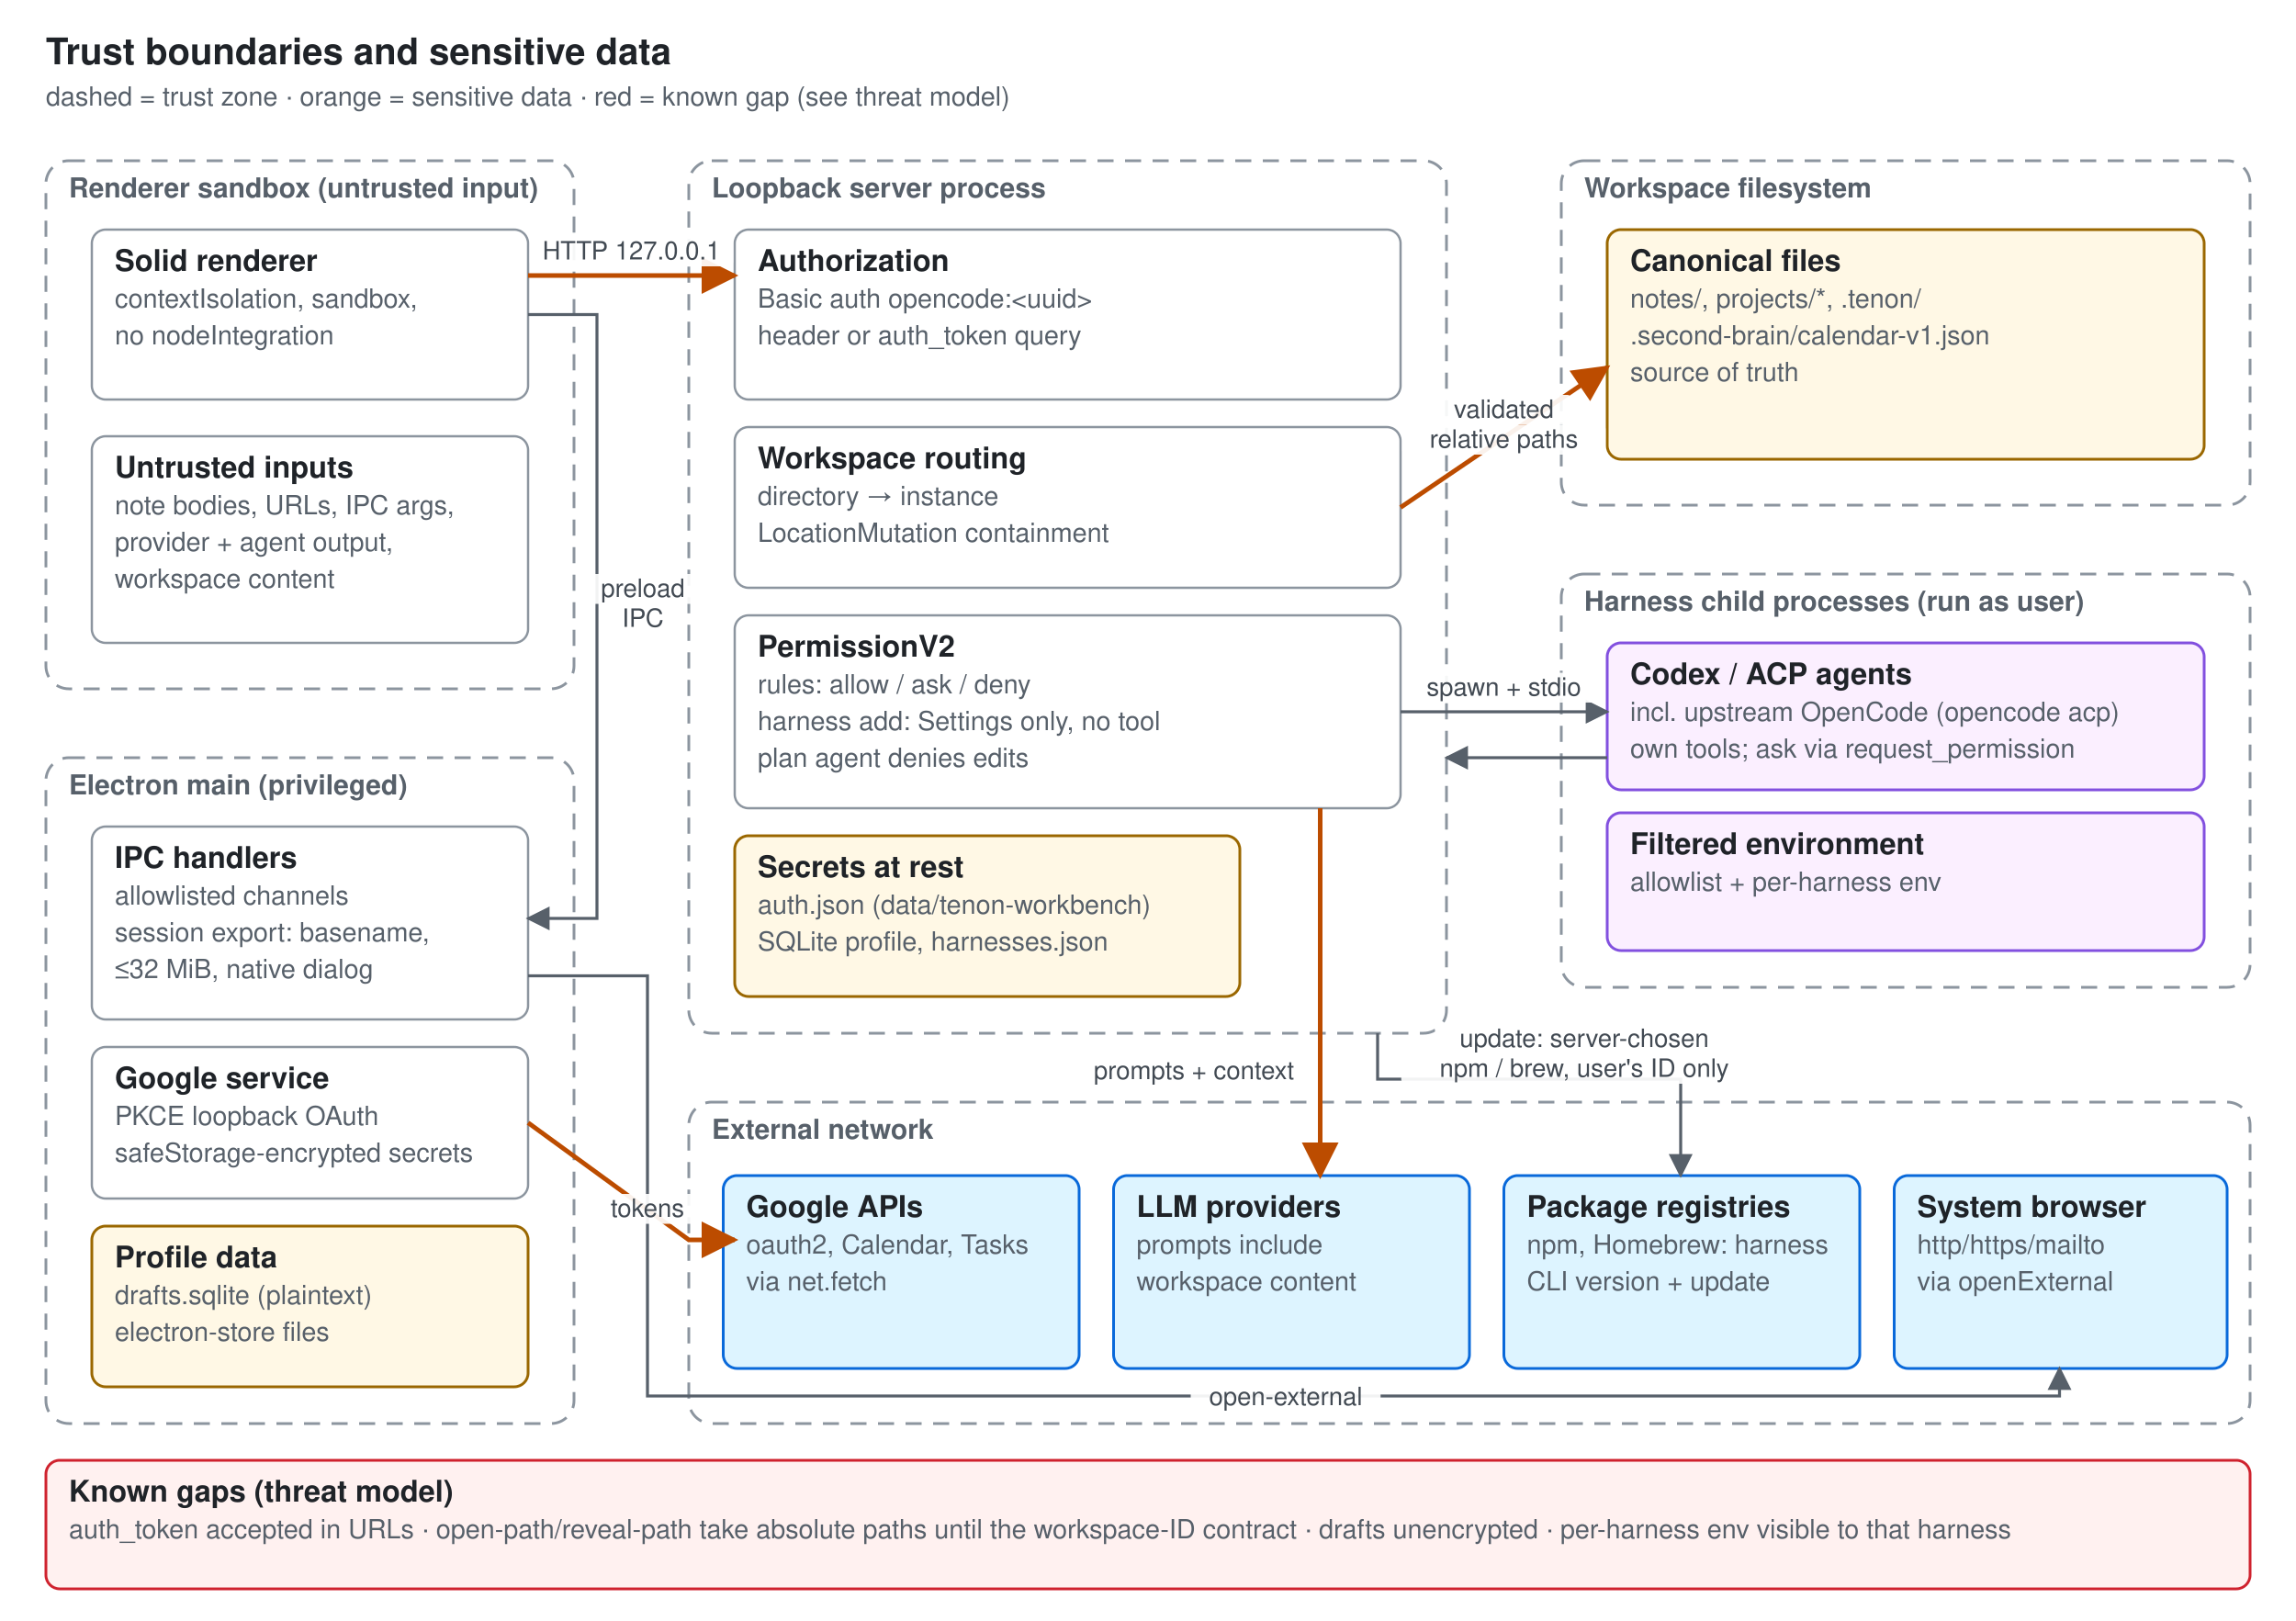
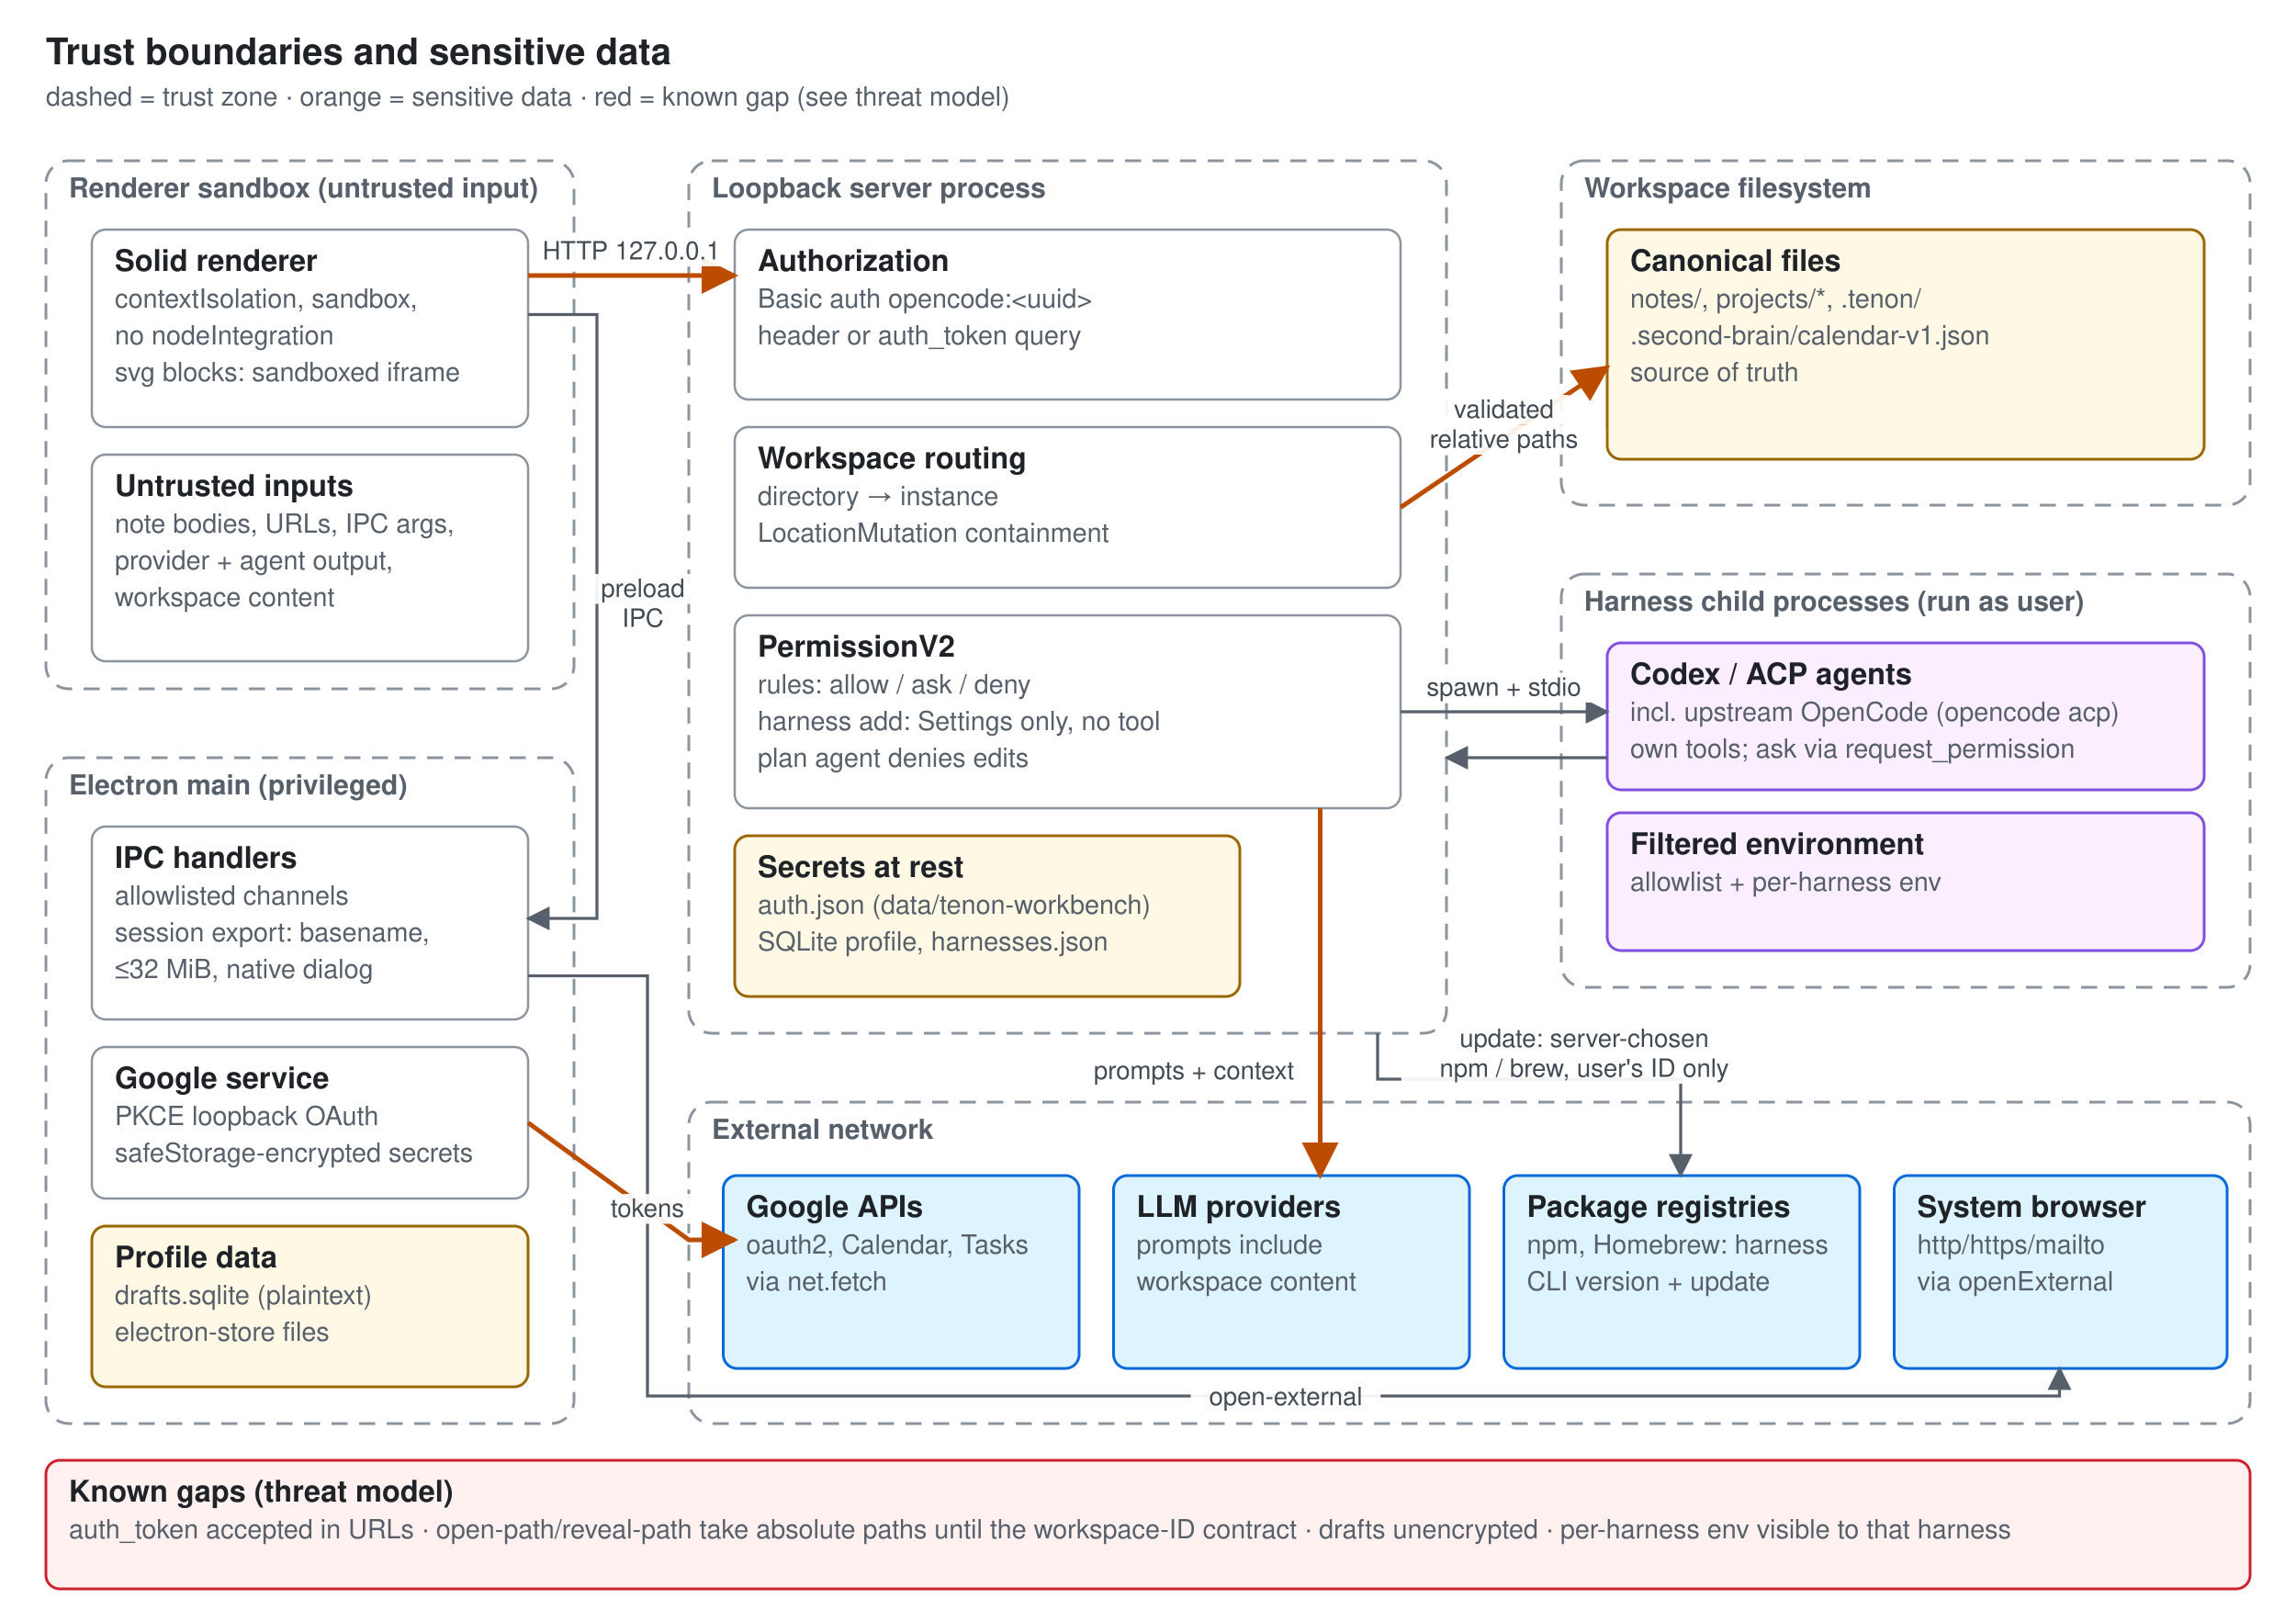
<svg xmlns="http://www.w3.org/2000/svg" viewBox="0 0 1000 706" width="1000" height="706" role="img" aria-labelledby="title desc">
  <style>
  .bg{fill:#ffffff}
  text{font-family:ui-sans-serif,system-ui,-apple-system,"Segoe UI",Helvetica,Arial,sans-serif;font-size:13px;fill:#1f2328}
  .t{font-weight:600}
  .s{font-size:11.5px;fill:#57606a}
  .h{font-size:16px;font-weight:600}
  .lbl{font-size:11px;fill:#424a53}
  .lblbg{fill:#ffffff;opacity:.92}
  .box{fill:#f6f8fa;stroke:#57606a;stroke-width:1.2}
  .sub{fill:#ffffff;stroke:#8c959f;stroke-width:1}
  .store{fill:#fff8e5;stroke:#9a6700;stroke-width:1.2}
  .ext{fill:#ddf4ff;stroke:#0969da;stroke-width:1.2}
  .proc{fill:#fbefff;stroke:#8250df;stroke-width:1.2}
  .zone{fill:none;stroke:#8c959f;stroke-width:1.2;stroke-dasharray:7 5}
  .zonet{font-size:12px;font-weight:600;fill:#57606a}
  .gapz{fill:#fff1f0;stroke:#cf222e;stroke-width:1.2}
  .e{fill:none;stroke:#57606a;stroke-width:1.3}
  .d{stroke-dasharray:5 4}
  .r{stroke:#cf222e}
  .sens{stroke:#bc4c00;stroke-width:2}
  .ah{fill:#57606a}
  .ahr{fill:#cf222e}
  .ahs{fill:#bc4c00}
  .life{stroke:#8c959f;stroke-width:1;stroke-dasharray:4 4}
  .act{fill:#eaeef2;stroke:#57606a;stroke-width:1}
  .frag{fill:none;stroke:#8c959f;stroke-width:1}
  .fragt{fill:#eaeef2;stroke:#8c959f;stroke-width:1}
  .dot{fill:#1f2328}
  .ring{fill:none;stroke:#1f2328;stroke-width:1.5}
  .dia{fill:#ffffff;stroke:#57606a;stroke-width:1.2}
  .bar{fill:#1f2328}
  @media (prefers-color-scheme: dark){
    .bg{fill:#0d1117}
    text{fill:#e6edf3}
    .s{fill:#9198a1} .lbl{fill:#c9d1d9} .lblbg{fill:#0d1117}
    .box{fill:#161b22;stroke:#8b949e} .sub{fill:#0d1117;stroke:#6e7681}
    .store{fill:#2b2111;stroke:#d29922} .ext{fill:#0c2d4a;stroke:#4493f8}
    .proc{fill:#271a3d;stroke:#ab7df8}
    .zone{stroke:#6e7681} .zonet{fill:#9198a1}
    .gapz{fill:#3a1517;stroke:#f85149}
    .e{stroke:#9198a1} .r{stroke:#f85149} .sens{stroke:#f0883e}
    .ah{fill:#9198a1} .ahr{fill:#f85149} .ahs{fill:#f0883e}
    .life{stroke:#6e7681} .act{fill:#21262d;stroke:#8b949e}
    .frag{stroke:#6e7681} .fragt{fill:#21262d;stroke:#6e7681}
    .dot{fill:#e6edf3} .ring{stroke:#e6edf3} .dia{fill:#0d1117;stroke:#8b949e} .bar{fill:#e6edf3}
  }
</style>
  <defs>
    <marker id="a" viewBox="0 0 10 10" refX="9" refY="5" markerWidth="8" markerHeight="8" orient="auto-start-reverse">
      <path class="ah" d="M0,0 L10,5 L0,10 z" />
    </marker>
    <marker id="ar" viewBox="0 0 10 10" refX="9" refY="5" markerWidth="8" markerHeight="8" orient="auto-start-reverse">
      <path class="ahr" d="M0,0 L10,5 L0,10 z" />
    </marker>
    <marker id="as" viewBox="0 0 10 10" refX="9" refY="5" markerWidth="8" markerHeight="8" orient="auto-start-reverse">
      <path class="ahs" d="M0,0 L10,5 L0,10 z" />
    </marker>
    <marker id="o" viewBox="0 0 10 10" refX="9" refY="5" markerWidth="9" markerHeight="9" orient="auto-start-reverse">
      <path class="e" d="M0,0 L10,5 L0,10" />
    </marker>
    <marker id="dm" viewBox="0 0 12 12" refX="1" refY="6" markerWidth="11" markerHeight="11" orient="auto-start-reverse">
      <path class="bar" d="M1,6 L6,1 L11,6 L6,11 z" />
    </marker>
  </defs>
  <rect class="bg" x="0" y="0" width="1000" height="706" />
  <text x="20" y="28" text-anchor="start" class="h">Trust boundaries and sensitive data</text>
  <text x="20" y="46" text-anchor="start" class="s">dashed = trust zone · orange = sensitive data · red = known gap (see threat model)</text>
  <rect class="zone" x="20" y="70" width="230" height="230" rx="10" />
  <text x="30" y="86" text-anchor="start" class="zonet">Renderer sandbox (untrusted input)</text>
-   <rect class="sub" x="40" y="100" width="190" height="74" rx="6" />
+   <rect class="sub" x="40" y="100" width="190" height="86" rx="6" />
  <text x="50" y="118" text-anchor="start" class="t">Solid renderer</text>
  <text x="50" y="134" text-anchor="start" class="s">contextIsolation, sandbox,</text>
  <text x="50" y="150" text-anchor="start" class="s">no nodeIntegration</text>
-   <rect class="sub" x="40" y="190" width="190" height="90" rx="6" />
-   <text x="50" y="208" text-anchor="start" class="t">Untrusted inputs</text>
-   <text x="50" y="224" text-anchor="start" class="s">note bodies, URLs, IPC args,</text>
-   <text x="50" y="240" text-anchor="start" class="s">provider + agent output,</text>
-   <text x="50" y="256" text-anchor="start" class="s">workspace content</text>
+   <text x="50" y="166" text-anchor="start" class="s">svg blocks: sandboxed iframe</text>
+   <rect class="sub" x="40" y="198" width="190" height="90" rx="6" />
+   <text x="50" y="216" text-anchor="start" class="t">Untrusted inputs</text>
+   <text x="50" y="232" text-anchor="start" class="s">note bodies, URLs, IPC args,</text>
+   <text x="50" y="248" text-anchor="start" class="s">provider + agent output,</text>
+   <text x="50" y="264" text-anchor="start" class="s">workspace content</text>
  <rect class="zone" x="20" y="330" width="230" height="290" rx="10" />
  <text x="30" y="346" text-anchor="start" class="zonet">Electron main (privileged)</text>
  <rect class="sub" x="40" y="360" width="190" height="84" rx="6" />
  <text x="50" y="378" text-anchor="start" class="t">IPC handlers</text>
  <text x="50" y="394" text-anchor="start" class="s">allowlisted channels</text>
  <text x="50" y="410" text-anchor="start" class="s">session export: basename,</text>
  <text x="50" y="426" text-anchor="start" class="s">≤32 MiB, native dialog</text>
  <rect class="sub" x="40" y="456" width="190" height="66" rx="6" />
  <text x="50" y="474" text-anchor="start" class="t">Google service</text>
  <text x="50" y="490" text-anchor="start" class="s">PKCE loopback OAuth</text>
  <text x="50" y="506" text-anchor="start" class="s">safeStorage-encrypted secrets</text>
  <rect class="store" x="40" y="534" width="190" height="70" rx="6" />
  <text x="50" y="552" text-anchor="start" class="t">Profile data</text>
  <text x="50" y="568" text-anchor="start" class="s">drafts.sqlite (plaintext)</text>
  <text x="50" y="584" text-anchor="start" class="s">electron-store files</text>
  <rect class="zone" x="300" y="70" width="330" height="380" rx="10" />
  <text x="310" y="86" text-anchor="start" class="zonet">Loopback server process</text>
  <rect class="sub" x="320" y="100" width="290" height="74" rx="6" />
  <text x="330" y="118" text-anchor="start" class="t">Authorization</text>
  <text x="330" y="134" text-anchor="start" class="s">Basic auth opencode:&lt;uuid&gt;</text>
  <text x="330" y="150" text-anchor="start" class="s">header or auth_token query</text>
  <rect class="sub" x="320" y="186" width="290" height="70" rx="6" />
  <text x="330" y="204" text-anchor="start" class="t">Workspace routing</text>
  <text x="330" y="220" text-anchor="start" class="s">directory → instance</text>
  <text x="330" y="236" text-anchor="start" class="s">LocationMutation containment</text>
  <rect class="sub" x="320" y="268" width="290" height="84" rx="6" />
  <text x="330" y="286" text-anchor="start" class="t">PermissionV2</text>
  <text x="330" y="302" text-anchor="start" class="s">rules: allow / ask / deny</text>
  <text x="330" y="318" text-anchor="start" class="s">harness add: Settings only, no tool</text>
  <text x="330" y="334" text-anchor="start" class="s">plan agent denies edits</text>
  <rect class="store" x="320" y="364" width="220" height="70" rx="6" />
  <text x="330" y="382" text-anchor="start" class="t">Secrets at rest</text>
  <text x="330" y="398" text-anchor="start" class="s">auth.json (data/tenon-workbench)</text>
  <text x="330" y="414" text-anchor="start" class="s">SQLite profile, harnesses.json</text>
  <rect class="zone" x="680" y="70" width="300" height="150" rx="10" />
  <text x="690" y="86" text-anchor="start" class="zonet">Workspace filesystem</text>
  <rect class="store" x="700" y="100" width="260" height="100" rx="6" />
  <text x="710" y="118" text-anchor="start" class="t">Canonical files</text>
  <text x="710" y="134" text-anchor="start" class="s">notes/, projects/*, .tenon/</text>
  <text x="710" y="150" text-anchor="start" class="s">.second-brain/calendar-v1.json</text>
  <text x="710" y="166" text-anchor="start" class="s">source of truth</text>
  <rect class="zone" x="680" y="250" width="300" height="180" rx="10" />
  <text x="690" y="266" text-anchor="start" class="zonet">Harness child processes (run as user)</text>
  <rect class="proc" x="700" y="280" width="260" height="64" rx="6" />
  <text x="710" y="298" text-anchor="start" class="t">Codex / ACP agents</text>
  <text x="710" y="314" text-anchor="start" class="s">incl. upstream OpenCode (opencode acp)</text>
  <text x="710" y="330" text-anchor="start" class="s">own tools; ask via request_permission</text>
  <rect class="proc" x="700" y="354" width="260" height="60" rx="6" />
  <text x="710" y="372" text-anchor="start" class="t">Filtered environment</text>
  <text x="710" y="388" text-anchor="start" class="s">allowlist + per-harness env</text>
  <rect class="zone" x="300" y="480" width="680" height="140" rx="10" />
  <text x="310" y="496" text-anchor="start" class="zonet">External network</text>
  <rect class="ext" x="315" y="512" width="155" height="84" rx="6" />
  <text x="325" y="530" text-anchor="start" class="t">Google APIs</text>
  <text x="325" y="546" text-anchor="start" class="s">oauth2, Calendar, Tasks</text>
  <text x="325" y="562" text-anchor="start" class="s">via net.fetch</text>
  <rect class="ext" x="485" y="512" width="155" height="84" rx="6" />
  <text x="495" y="530" text-anchor="start" class="t">LLM providers</text>
  <text x="495" y="546" text-anchor="start" class="s">prompts include</text>
  <text x="495" y="562" text-anchor="start" class="s">workspace content</text>
  <rect class="ext" x="655" y="512" width="155" height="84" rx="6" />
  <text x="665" y="530" text-anchor="start" class="t">Package registries</text>
  <text x="665" y="546" text-anchor="start" class="s">npm, Homebrew: harness</text>
  <text x="665" y="562" text-anchor="start" class="s">CLI version + update</text>
  <rect class="ext" x="825" y="512" width="145" height="84" rx="6" />
  <text x="835" y="530" text-anchor="start" class="t">System browser</text>
  <text x="835" y="546" text-anchor="start" class="s">http/https/mailto</text>
  <text x="835" y="562" text-anchor="start" class="s">via openExternal</text>
  <path class="e " d="M230,137 L260,137 L260,400 L230,400" marker-end="url(#a)" />
  <path class="e sens" d="M230,120 L320,120" marker-end="url(#as)" />
  <path class="e sens" d="M610,221 L700,160" marker-end="url(#as)" />
  <path class="e " d="M610,310 L700,310" marker-end="url(#a)" />
  <path class="e " d="M700,330 L630,330" marker-end="url(#a)" />
  <path class="e sens" d="M230,489 L300,540 L320,540" marker-end="url(#as)" />
  <path class="e sens" d="M575,352 L575,512" marker-end="url(#as)" />
  <path class="e " d="M600,450 L600,470 L732,470 L732,512" marker-end="url(#a)" />
  <path class="e " d="M230,425 L282,425 L282,608 L897,608 L897,596" marker-end="url(#a)" />
  <rect class="gapz" x="20" y="636" width="960" height="56" rx="6" />
  <text x="30" y="654" text-anchor="start" class="t">Known gaps (threat model)</text>
  <text x="30" y="670" text-anchor="start" class="s">auth_token accepted in URLs · open-path/reveal-path take absolute paths until the workspace-ID contract · drafts unencrypted · per-harness env visible to that harness</text>
  <rect class="lblbg" x="256.4" y="250.0" width="47.3" height="13" rx="2" />
  <text class="lbl" x="280" y="260" text-anchor="middle">preload</text>
  <rect class="lblbg" x="268.1" y="263.0" width="23.7" height="13" rx="2" />
  <text class="lbl" x="280" y="273" text-anchor="middle">IPC</text>
  <rect class="lblbg" x="230.7" y="103.0" width="88.6" height="13" rx="2" />
  <text class="lbl" x="275" y="113" text-anchor="middle">HTTP 127.0.0.1</text>
  <rect class="lblbg" x="625.5" y="172.0" width="59.1" height="13" rx="2" />
  <text class="lbl" x="655" y="182" text-anchor="middle">validated</text>
  <rect class="lblbg" x="610.7" y="185.0" width="88.6" height="13" rx="2" />
  <text class="lbl" x="655" y="195" text-anchor="middle">relative paths</text>
  <rect class="lblbg" x="613.6" y="293.0" width="82.7" height="13" rx="2" />
  <text class="lbl" x="655" y="303" text-anchor="middle">spawn + stdio</text>
  <rect class="lblbg" x="261.3" y="520.0" width="41.4" height="13" rx="2" />
  <text class="lbl" x="282" y="530" text-anchor="middle">tokens</text>
  <rect class="lblbg" x="466.9" y="460.0" width="106.3" height="13" rx="2" />
  <text class="lbl" x="520" y="470" text-anchor="middle">prompts + context</text>
  <rect class="lblbg" x="625.0" y="446.0" width="129.9" height="13" rx="2" />
  <text class="lbl" x="690" y="456" text-anchor="middle">update: server-chosen</text>
  <rect class="lblbg" x="610.3" y="459.0" width="159.4" height="13" rx="2" />
  <text class="lbl" x="690" y="469" text-anchor="middle">npm / brew, user's ID only</text>
  <rect class="lblbg" x="518.6" y="602.0" width="82.7" height="13" rx="2" />
  <text class="lbl" x="560" y="612" text-anchor="middle">open-external</text>
</svg>
